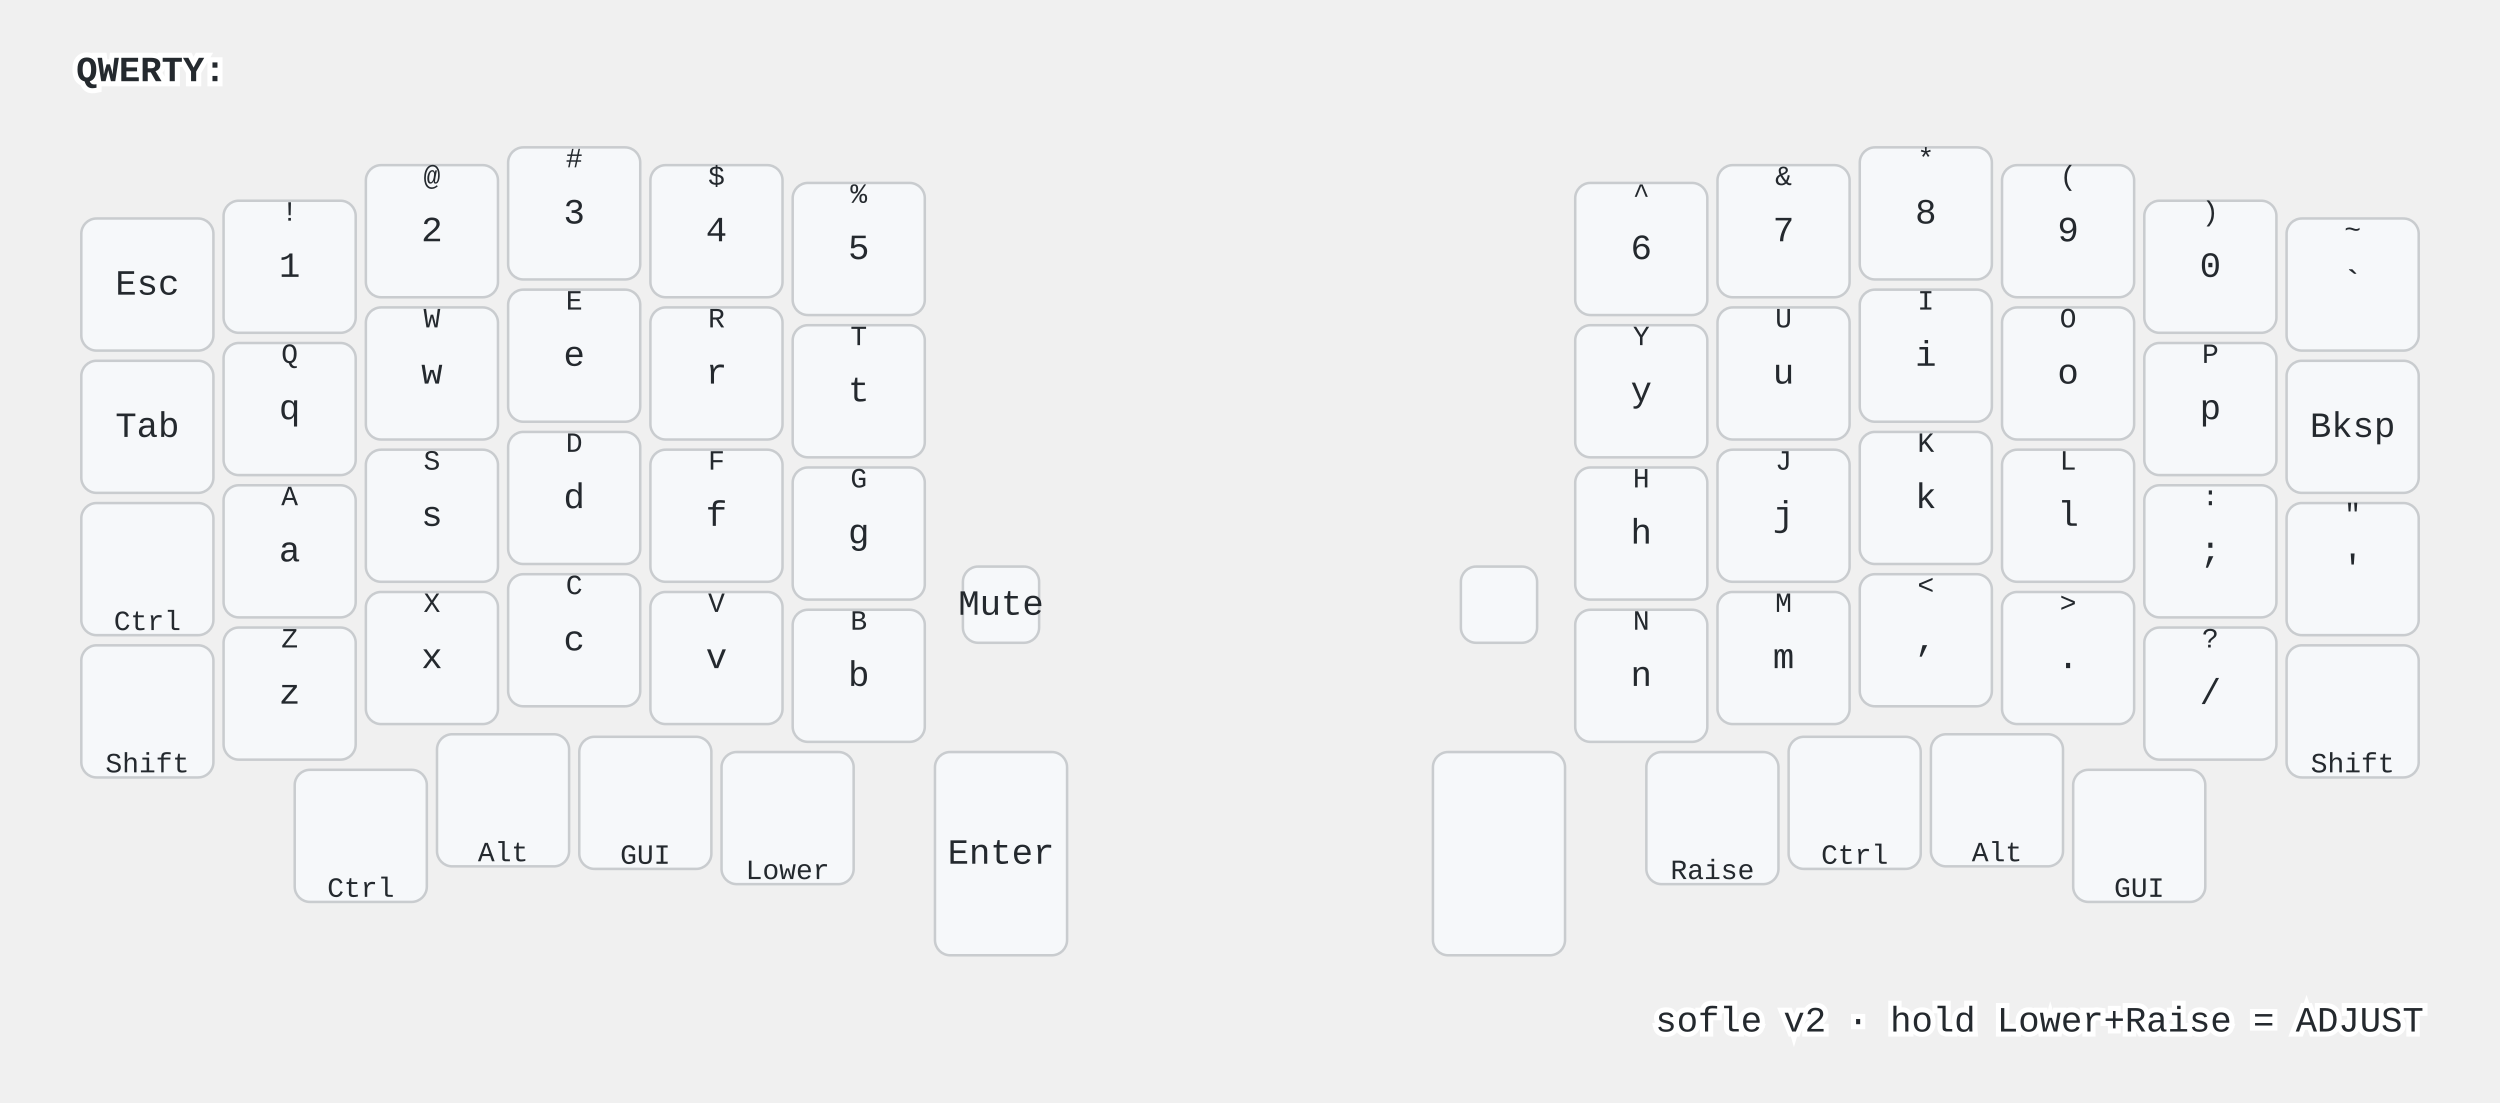
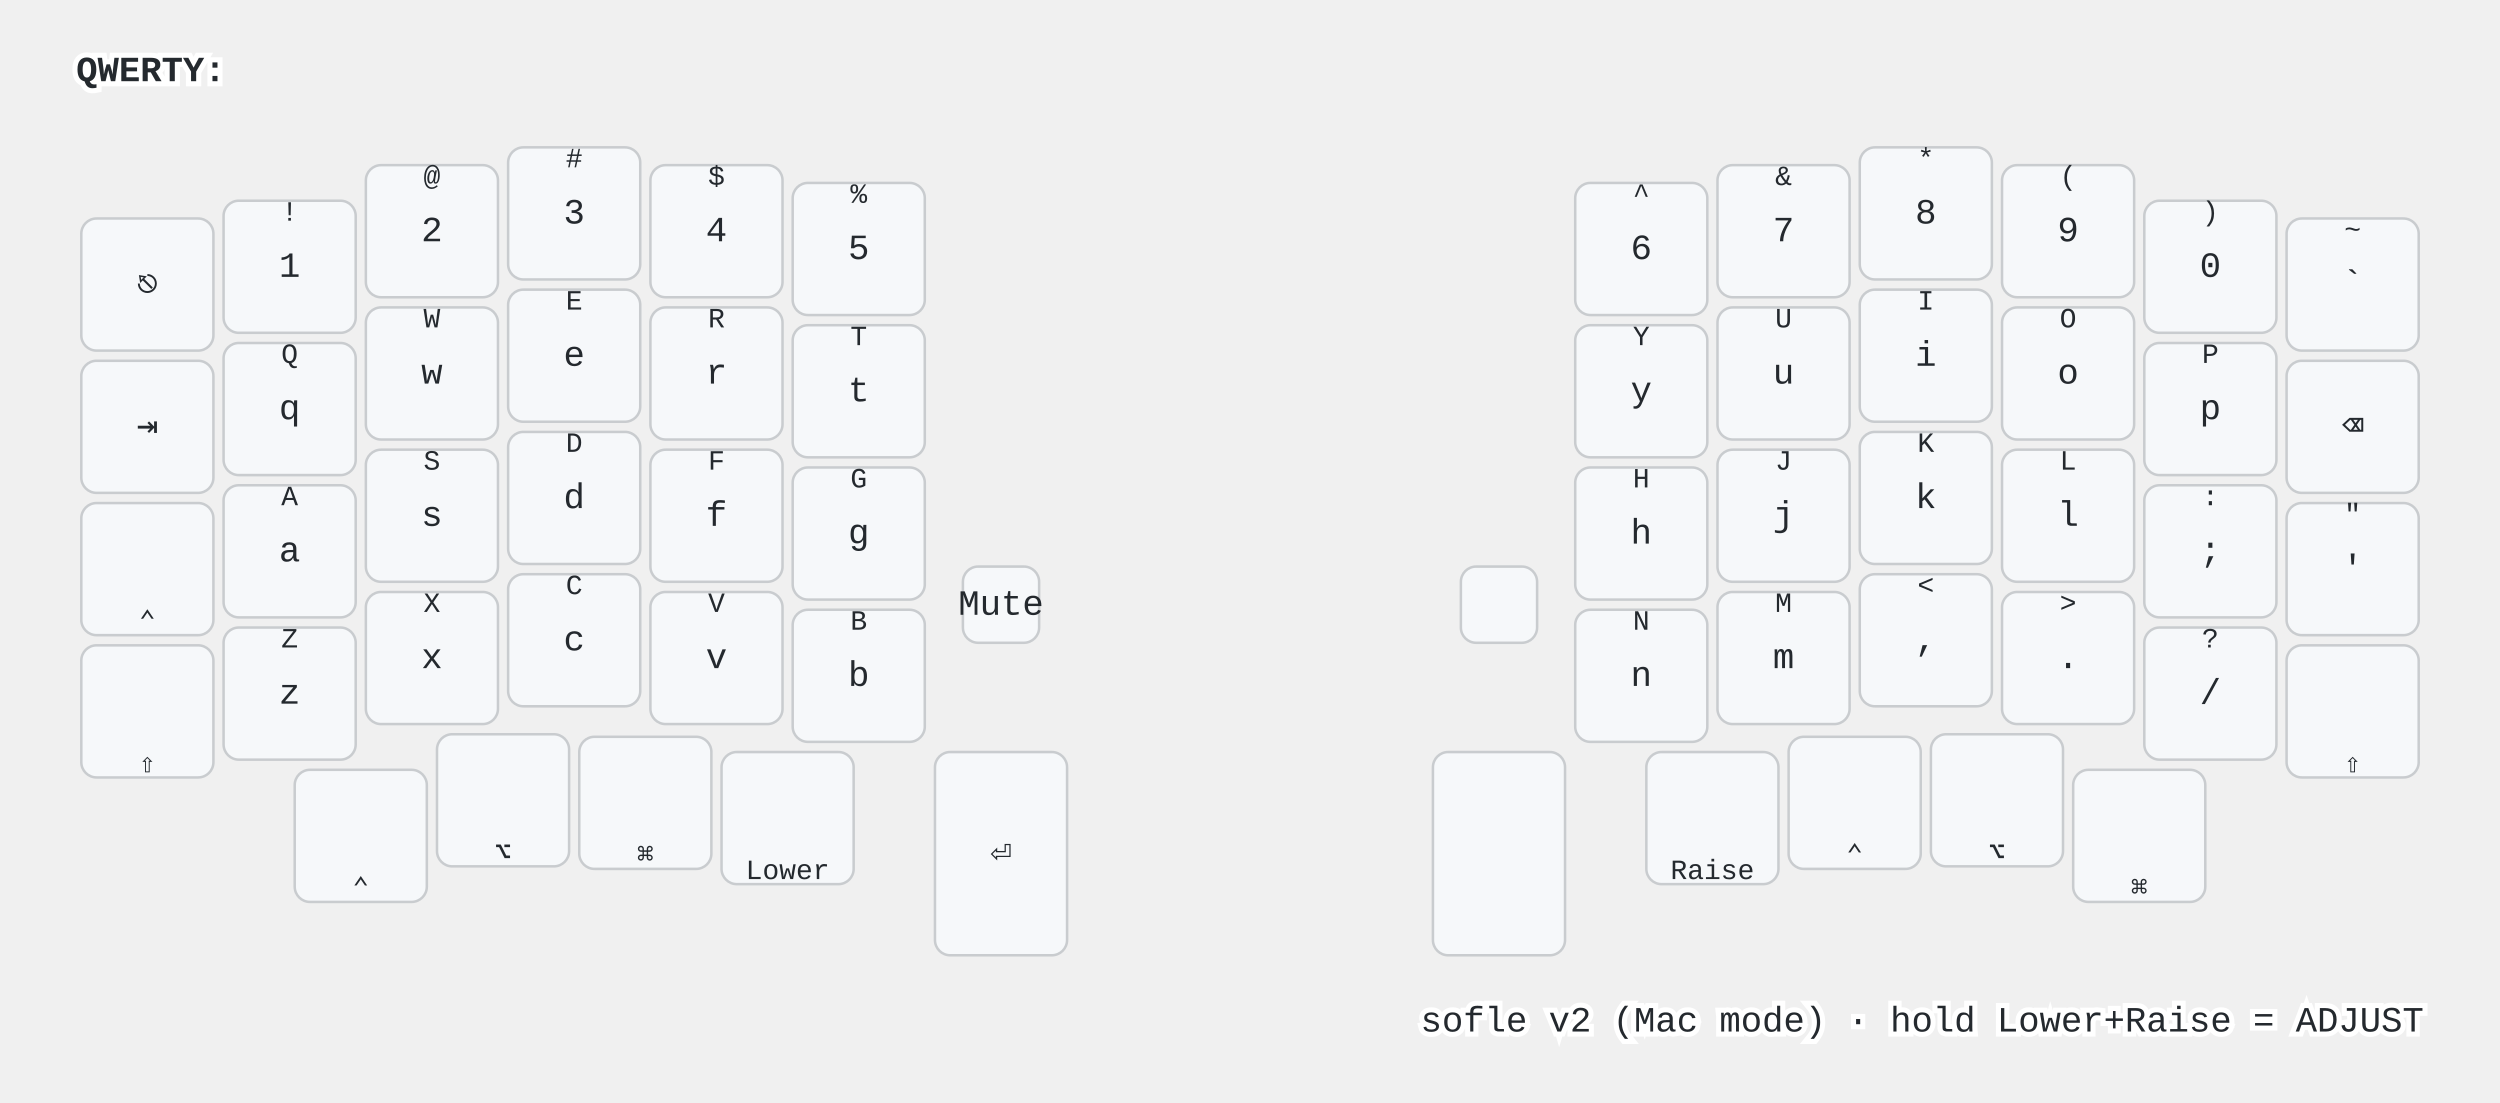
<svg xmlns="http://www.w3.org/2000/svg" width="984" height="434" viewBox="0 0 984 434" class="keymap">
  <style>/* inherit to force styles through use tags */
svg path {
    fill: inherit;
}

/* font and background color specifications */
svg.keymap {
    font-family: SFMono-Regular,Consolas,Liberation Mono,Menlo,monospace;
    font-size: 14px;
    font-kerning: normal;
    text-rendering: optimizeLegibility;
    fill: #24292e;
}

/* default key styling */
rect.key {
    fill: #f6f8fa;
}

rect.key, rect.combo {
    stroke: #c9cccf;
    stroke-width: 1;
}

/* default key side styling, only used is draw_key_sides is set */
rect.side {
    filter: brightness(90%);
}

/* color accent for combo boxes */
rect.combo, rect.combo-separate {
    fill: #cdf;
}

/* color accent for held keys */
rect.held, rect.combo.held {
    fill: #fdd;
}

/* color accent for ghost (optional) keys */
rect.ghost, rect.combo.ghost {
    stroke-dasharray: 4, 4;
    stroke-width: 2;
}

text {
    text-anchor: middle;
    dominant-baseline: middle;
}

/* styling for layer labels */
text.label {
    font-weight: bold;
    text-anchor: start;
    stroke: white;
    stroke-width: 4;
    paint-order: stroke;
}

/* styling for optional footer */
text.footer {
    text-anchor: end;
    dominant-baseline: auto;
    stroke: white;
    stroke-width: 4;
    paint-order: stroke;
}

/* styling for combo tap, and key non-tap label text */
text.combo, text.hold, text.shifted, text.left, text.right, text.tl, text.tr, text.bl, text.br {
    font-size: 11px;
}

text.hold, text.bl, text.br {
    text-anchor: middle;
    dominant-baseline: auto;
}

text.shifted, text.tl, text.tr {
    text-anchor: middle;
    dominant-baseline: hanging;
}

text.left, text.tl, text.bl {
    text-anchor: start;
}

text.right, text.tr, text.br {
    text-anchor: end;
}

text.layer-activator {
    text-decoration: underline;
}

/* styling for hold/shifted label text in combo box */
text.combo.hold, text.combo.shifted, text.combo.left, text.combo.right {
    font-size: 8px;
}

/* lighter symbol for transparent keys */
text.trans {
    fill: #7b7e81;
}

/* styling for combo dendrons */
path.combo {
    stroke-width: 1;
    stroke: gray;
    fill: none;
}

/* Start Tabler Icons Cleanup */
/* cannot use height/width with glyphs */
.icon-tabler &gt; path {
    fill: inherit;
    stroke: inherit;
    stroke-width: 2;
}
/* hide tabler's default box */
.icon-tabler &gt; path[stroke="none"][fill="none"] {
    visibility: hidden;
}
/* End Tabler Icons Cleanup */
</style>
  <g transform="translate(30, 0)" class="layer-QWERTY">
    <text x="0" y="28" class="label" id="QWERTY">QWERTY:</text>
    <g transform="translate(0, 56)">
      <g transform="translate(28, 56)" class="key keypos-0">
        <rect rx="6" ry="6" x="-26" y="-26" width="52" height="52" class="key" />
-         <text x="0" y="0" class="key tap">Esc</text>
+         <text x="0" y="0" class="key tap">⎋</text>
      </g>
      <g transform="translate(84, 49)" class="key keypos-1">
        <rect rx="6" ry="6" x="-26" y="-26" width="52" height="52" class="key" />
        <text x="0" y="0" class="key tap">1</text>
        <text x="0" y="-24" class="key shifted">!</text>
      </g>
      <g transform="translate(140, 35)" class="key keypos-2">
        <rect rx="6" ry="6" x="-26" y="-26" width="52" height="52" class="key" />
        <text x="0" y="0" class="key tap">2</text>
        <text x="0" y="-24" class="key shifted">@</text>
      </g>
      <g transform="translate(196, 28)" class="key keypos-3">
        <rect rx="6" ry="6" x="-26" y="-26" width="52" height="52" class="key" />
        <text x="0" y="0" class="key tap">3</text>
        <text x="0" y="-24" class="key shifted">#</text>
      </g>
      <g transform="translate(252, 35)" class="key keypos-4">
        <rect rx="6" ry="6" x="-26" y="-26" width="52" height="52" class="key" />
        <text x="0" y="0" class="key tap">4</text>
        <text x="0" y="-24" class="key shifted">$</text>
      </g>
      <g transform="translate(308, 42)" class="key keypos-5">
        <rect rx="6" ry="6" x="-26" y="-26" width="52" height="52" class="key" />
        <text x="0" y="0" class="key tap">5</text>
        <text x="0" y="-24" class="key shifted">%</text>
      </g>
      <g transform="translate(616, 42)" class="key keypos-6">
        <rect rx="6" ry="6" x="-26" y="-26" width="52" height="52" class="key" />
        <text x="0" y="0" class="key tap">6</text>
        <text x="0" y="-24" class="key shifted">^</text>
      </g>
      <g transform="translate(672, 35)" class="key keypos-7">
        <rect rx="6" ry="6" x="-26" y="-26" width="52" height="52" class="key" />
        <text x="0" y="0" class="key tap">7</text>
        <text x="0" y="-24" class="key shifted">&amp;</text>
      </g>
      <g transform="translate(728, 28)" class="key keypos-8">
        <rect rx="6" ry="6" x="-26" y="-26" width="52" height="52" class="key" />
        <text x="0" y="0" class="key tap">8</text>
        <text x="0" y="-24" class="key shifted">*</text>
      </g>
      <g transform="translate(784, 35)" class="key keypos-9">
        <rect rx="6" ry="6" x="-26" y="-26" width="52" height="52" class="key" />
        <text x="0" y="0" class="key tap">9</text>
        <text x="0" y="-24" class="key shifted">(</text>
      </g>
      <g transform="translate(840, 49)" class="key keypos-10">
        <rect rx="6" ry="6" x="-26" y="-26" width="52" height="52" class="key" />
        <text x="0" y="0" class="key tap">0</text>
        <text x="0" y="-24" class="key shifted">)</text>
      </g>
      <g transform="translate(896, 56)" class="key keypos-11">
        <rect rx="6" ry="6" x="-26" y="-26" width="52" height="52" class="key" />
        <text x="0" y="0" class="key tap">`</text>
        <text x="0" y="-24" class="key shifted">~</text>
      </g>
      <g transform="translate(28, 112)" class="key keypos-12">
        <rect rx="6" ry="6" x="-26" y="-26" width="52" height="52" class="key" />
-         <text x="0" y="0" class="key tap">Tab</text>
+         <text x="0" y="0" class="key tap">⇥</text>
      </g>
      <g transform="translate(84, 105)" class="key keypos-13">
        <rect rx="6" ry="6" x="-26" y="-26" width="52" height="52" class="key" />
        <text x="0" y="0" class="key tap">q</text>
        <text x="0" y="-24" class="key shifted">Q</text>
      </g>
      <g transform="translate(140, 91)" class="key keypos-14">
        <rect rx="6" ry="6" x="-26" y="-26" width="52" height="52" class="key" />
        <text x="0" y="0" class="key tap">w</text>
        <text x="0" y="-24" class="key shifted">W</text>
      </g>
      <g transform="translate(196, 84)" class="key keypos-15">
        <rect rx="6" ry="6" x="-26" y="-26" width="52" height="52" class="key" />
        <text x="0" y="0" class="key tap">e</text>
        <text x="0" y="-24" class="key shifted">E</text>
      </g>
      <g transform="translate(252, 91)" class="key keypos-16">
        <rect rx="6" ry="6" x="-26" y="-26" width="52" height="52" class="key" />
        <text x="0" y="0" class="key tap">r</text>
        <text x="0" y="-24" class="key shifted">R</text>
      </g>
      <g transform="translate(308, 98)" class="key keypos-17">
        <rect rx="6" ry="6" x="-26" y="-26" width="52" height="52" class="key" />
        <text x="0" y="0" class="key tap">t</text>
        <text x="0" y="-24" class="key shifted">T</text>
      </g>
      <g transform="translate(616, 98)" class="key keypos-18">
        <rect rx="6" ry="6" x="-26" y="-26" width="52" height="52" class="key" />
        <text x="0" y="0" class="key tap">y</text>
        <text x="0" y="-24" class="key shifted">Y</text>
      </g>
      <g transform="translate(672, 91)" class="key keypos-19">
        <rect rx="6" ry="6" x="-26" y="-26" width="52" height="52" class="key" />
        <text x="0" y="0" class="key tap">u</text>
        <text x="0" y="-24" class="key shifted">U</text>
      </g>
      <g transform="translate(728, 84)" class="key keypos-20">
        <rect rx="6" ry="6" x="-26" y="-26" width="52" height="52" class="key" />
        <text x="0" y="0" class="key tap">i</text>
        <text x="0" y="-24" class="key shifted">I</text>
      </g>
      <g transform="translate(784, 91)" class="key keypos-21">
        <rect rx="6" ry="6" x="-26" y="-26" width="52" height="52" class="key" />
        <text x="0" y="0" class="key tap">o</text>
        <text x="0" y="-24" class="key shifted">O</text>
      </g>
      <g transform="translate(840, 105)" class="key keypos-22">
        <rect rx="6" ry="6" x="-26" y="-26" width="52" height="52" class="key" />
        <text x="0" y="0" class="key tap">p</text>
        <text x="0" y="-24" class="key shifted">P</text>
      </g>
      <g transform="translate(896, 112)" class="key keypos-23">
        <rect rx="6" ry="6" x="-26" y="-26" width="52" height="52" class="key" />
-         <text x="0" y="0" class="key tap">Bksp</text>
+         <text x="0" y="0" class="key tap">⌫</text>
      </g>
      <g transform="translate(28, 168)" class="key keypos-24">
        <rect rx="6" ry="6" x="-26" y="-26" width="52" height="52" class="key" />
-         <text x="0" y="24" class="key hold">Ctrl</text>
+         <text x="0" y="24" class="key hold">⌃</text>
      </g>
      <g transform="translate(84, 161)" class="key keypos-25">
        <rect rx="6" ry="6" x="-26" y="-26" width="52" height="52" class="key" />
        <text x="0" y="0" class="key tap">a</text>
        <text x="0" y="-24" class="key shifted">A</text>
      </g>
      <g transform="translate(140, 147)" class="key keypos-26">
        <rect rx="6" ry="6" x="-26" y="-26" width="52" height="52" class="key" />
        <text x="0" y="0" class="key tap">s</text>
        <text x="0" y="-24" class="key shifted">S</text>
      </g>
      <g transform="translate(196, 140)" class="key keypos-27">
        <rect rx="6" ry="6" x="-26" y="-26" width="52" height="52" class="key" />
        <text x="0" y="0" class="key tap">d</text>
        <text x="0" y="-24" class="key shifted">D</text>
      </g>
      <g transform="translate(252, 147)" class="key keypos-28">
        <rect rx="6" ry="6" x="-26" y="-26" width="52" height="52" class="key" />
        <text x="0" y="0" class="key tap">f</text>
        <text x="0" y="-24" class="key shifted">F</text>
      </g>
      <g transform="translate(308, 154)" class="key keypos-29">
        <rect rx="6" ry="6" x="-26" y="-26" width="52" height="52" class="key" />
        <text x="0" y="0" class="key tap">g</text>
        <text x="0" y="-24" class="key shifted">G</text>
      </g>
      <g transform="translate(616, 154)" class="key keypos-30">
        <rect rx="6" ry="6" x="-26" y="-26" width="52" height="52" class="key" />
        <text x="0" y="0" class="key tap">h</text>
        <text x="0" y="-24" class="key shifted">H</text>
      </g>
      <g transform="translate(672, 147)" class="key keypos-31">
        <rect rx="6" ry="6" x="-26" y="-26" width="52" height="52" class="key" />
        <text x="0" y="0" class="key tap">j</text>
        <text x="0" y="-24" class="key shifted">J</text>
      </g>
      <g transform="translate(728, 140)" class="key keypos-32">
        <rect rx="6" ry="6" x="-26" y="-26" width="52" height="52" class="key" />
        <text x="0" y="0" class="key tap">k</text>
        <text x="0" y="-24" class="key shifted">K</text>
      </g>
      <g transform="translate(784, 147)" class="key keypos-33">
        <rect rx="6" ry="6" x="-26" y="-26" width="52" height="52" class="key" />
        <text x="0" y="0" class="key tap">l</text>
        <text x="0" y="-24" class="key shifted">L</text>
      </g>
      <g transform="translate(840, 161)" class="key keypos-34">
        <rect rx="6" ry="6" x="-26" y="-26" width="52" height="52" class="key" />
        <text x="0" y="0" class="key tap">;</text>
        <text x="0" y="-24" class="key shifted">:</text>
      </g>
      <g transform="translate(896, 168)" class="key keypos-35">
        <rect rx="6" ry="6" x="-26" y="-26" width="52" height="52" class="key" />
        <text x="0" y="0" class="key tap">'</text>
        <text x="0" y="-24" class="key shifted">"</text>
      </g>
      <g transform="translate(28, 224)" class="key keypos-36">
        <rect rx="6" ry="6" x="-26" y="-26" width="52" height="52" class="key" />
-         <text x="0" y="24" class="key hold">Shift</text>
+         <text x="0" y="24" class="key hold">⇧</text>
      </g>
      <g transform="translate(84, 217)" class="key keypos-37">
        <rect rx="6" ry="6" x="-26" y="-26" width="52" height="52" class="key" />
        <text x="0" y="0" class="key tap">z</text>
        <text x="0" y="-24" class="key shifted">Z</text>
      </g>
      <g transform="translate(140, 203)" class="key keypos-38">
        <rect rx="6" ry="6" x="-26" y="-26" width="52" height="52" class="key" />
        <text x="0" y="0" class="key tap">x</text>
        <text x="0" y="-24" class="key shifted">X</text>
      </g>
      <g transform="translate(196, 196)" class="key keypos-39">
        <rect rx="6" ry="6" x="-26" y="-26" width="52" height="52" class="key" />
        <text x="0" y="0" class="key tap">c</text>
        <text x="0" y="-24" class="key shifted">C</text>
      </g>
      <g transform="translate(252, 203)" class="key keypos-40">
        <rect rx="6" ry="6" x="-26" y="-26" width="52" height="52" class="key" />
        <text x="0" y="0" class="key tap">v</text>
        <text x="0" y="-24" class="key shifted">V</text>
      </g>
      <g transform="translate(308, 210)" class="key keypos-41">
        <rect rx="6" ry="6" x="-26" y="-26" width="52" height="52" class="key" />
        <text x="0" y="0" class="key tap">b</text>
        <text x="0" y="-24" class="key shifted">B</text>
      </g>
      <g transform="translate(364, 182)" class="key keypos-42">
        <rect rx="6" ry="6" x="-15" y="-15" width="30" height="30" class="key" />
        <text x="0" y="0" class="key tap">Mute</text>
      </g>
      <g transform="translate(560, 182)" class="key keypos-43">
        <rect rx="6" ry="6" x="-15" y="-15" width="30" height="30" class="key" />
      </g>
      <g transform="translate(616, 210)" class="key keypos-44">
        <rect rx="6" ry="6" x="-26" y="-26" width="52" height="52" class="key" />
        <text x="0" y="0" class="key tap">n</text>
        <text x="0" y="-24" class="key shifted">N</text>
      </g>
      <g transform="translate(672, 203)" class="key keypos-45">
        <rect rx="6" ry="6" x="-26" y="-26" width="52" height="52" class="key" />
        <text x="0" y="0" class="key tap">m</text>
        <text x="0" y="-24" class="key shifted">M</text>
      </g>
      <g transform="translate(728, 196)" class="key keypos-46">
        <rect rx="6" ry="6" x="-26" y="-26" width="52" height="52" class="key" />
        <text x="0" y="0" class="key tap">,</text>
        <text x="0" y="-24" class="key shifted">&lt;</text>
      </g>
      <g transform="translate(784, 203)" class="key keypos-47">
        <rect rx="6" ry="6" x="-26" y="-26" width="52" height="52" class="key" />
        <text x="0" y="0" class="key tap">.</text>
        <text x="0" y="-24" class="key shifted">&gt;</text>
      </g>
      <g transform="translate(840, 217)" class="key keypos-48">
        <rect rx="6" ry="6" x="-26" y="-26" width="52" height="52" class="key" />
        <text x="0" y="0" class="key tap">/</text>
        <text x="0" y="-24" class="key shifted">?</text>
      </g>
      <g transform="translate(896, 224)" class="key keypos-49">
        <rect rx="6" ry="6" x="-26" y="-26" width="52" height="52" class="key" />
-         <text x="0" y="24" class="key hold">Shift</text>
+         <text x="0" y="24" class="key hold">⇧</text>
      </g>
      <g transform="translate(112, 273)" class="key keypos-50">
        <rect rx="6" ry="6" x="-26" y="-26" width="52" height="52" class="key" />
-         <text x="0" y="24" class="key hold">Ctrl</text>
+         <text x="0" y="24" class="key hold">⌃</text>
      </g>
      <g transform="translate(168, 259)" class="key keypos-51">
        <rect rx="6" ry="6" x="-26" y="-26" width="52" height="52" class="key" />
-         <text x="0" y="24" class="key hold">Alt</text>
+         <text x="0" y="24" class="key hold">⌥</text>
      </g>
      <g transform="translate(224, 260)" class="key keypos-52">
        <rect rx="6" ry="6" x="-26" y="-26" width="52" height="52" class="key" />
-         <text x="0" y="24" class="key hold">GUI</text>
+         <text x="0" y="24" class="key hold">⌘</text>
      </g>
      <g transform="translate(280, 266)" class="key keypos-53">
        <rect rx="6" ry="6" x="-26" y="-26" width="52" height="52" class="key" />
        <text x="0" y="24" class="key hold">Lower</text>
      </g>
      <g transform="translate(364, 280)" class="key keypos-54">
        <rect rx="6" ry="6" x="-26" y="-40" width="52" height="80" class="key" />
-         <text x="0" y="0" class="key tap">Enter</text>
+         <text x="0" y="0" class="key tap">⏎</text>
      </g>
      <g transform="translate(560, 280)" class="key keypos-55">
        <rect rx="6" ry="6" x="-26" y="-40" width="52" height="80" class="key" />
      </g>
      <g transform="translate(644, 266)" class="key keypos-56">
        <rect rx="6" ry="6" x="-26" y="-26" width="52" height="52" class="key" />
        <text x="0" y="24" class="key hold">Raise</text>
      </g>
      <g transform="translate(700, 260)" class="key keypos-57">
        <rect rx="6" ry="6" x="-26" y="-26" width="52" height="52" class="key" />
-         <text x="0" y="24" class="key hold">Ctrl</text>
+         <text x="0" y="24" class="key hold">⌃</text>
      </g>
      <g transform="translate(756, 259)" class="key keypos-58">
        <rect rx="6" ry="6" x="-26" y="-26" width="52" height="52" class="key" />
-         <text x="0" y="24" class="key hold">Alt</text>
+         <text x="0" y="24" class="key hold">⌥</text>
      </g>
      <g transform="translate(812, 273)" class="key keypos-59">
        <rect rx="6" ry="6" x="-26" y="-26" width="52" height="52" class="key" />
-         <text x="0" y="24" class="key hold">GUI</text>
+         <text x="0" y="24" class="key hold">⌘</text>
      </g>
    </g>
  </g>
-   <text x="954.0" y="406.0" class="footer">sofle v2  ·  hold Lower+Raise = ADJUST</text>
+   <text x="954.0" y="406.0" class="footer">sofle v2 (Mac mode)  ·  hold Lower+Raise = ADJUST</text>
</svg>
